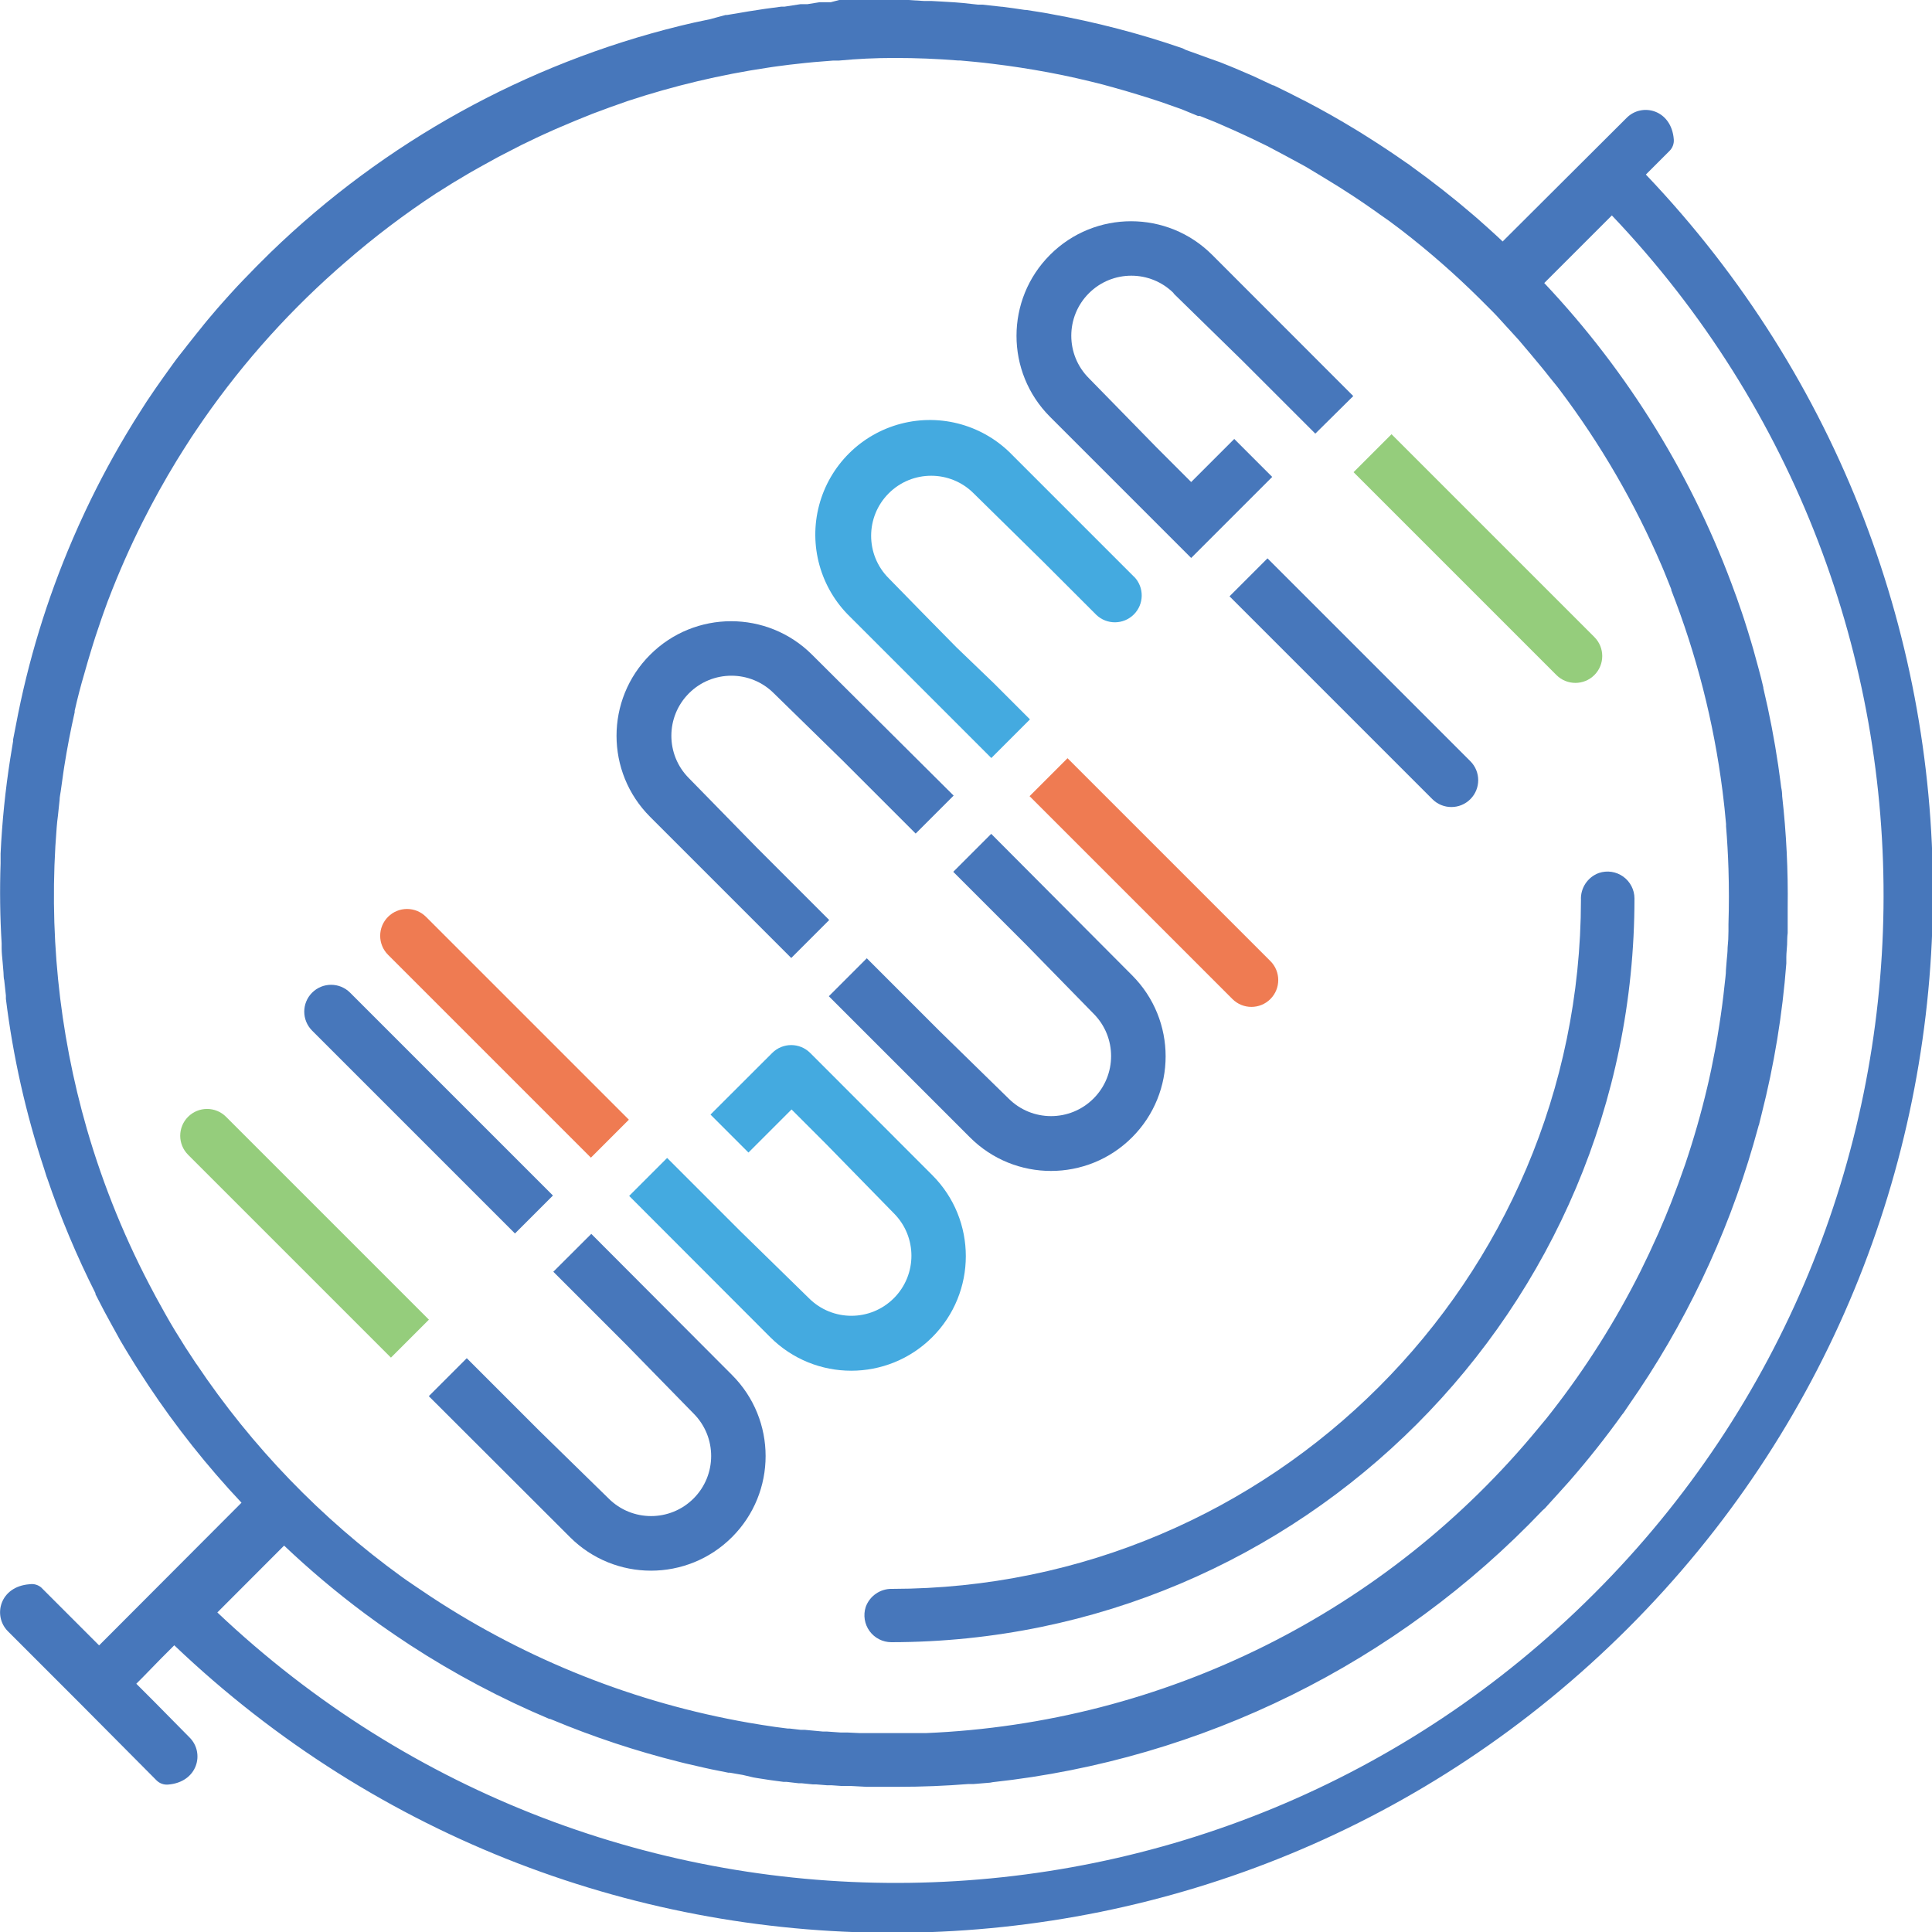
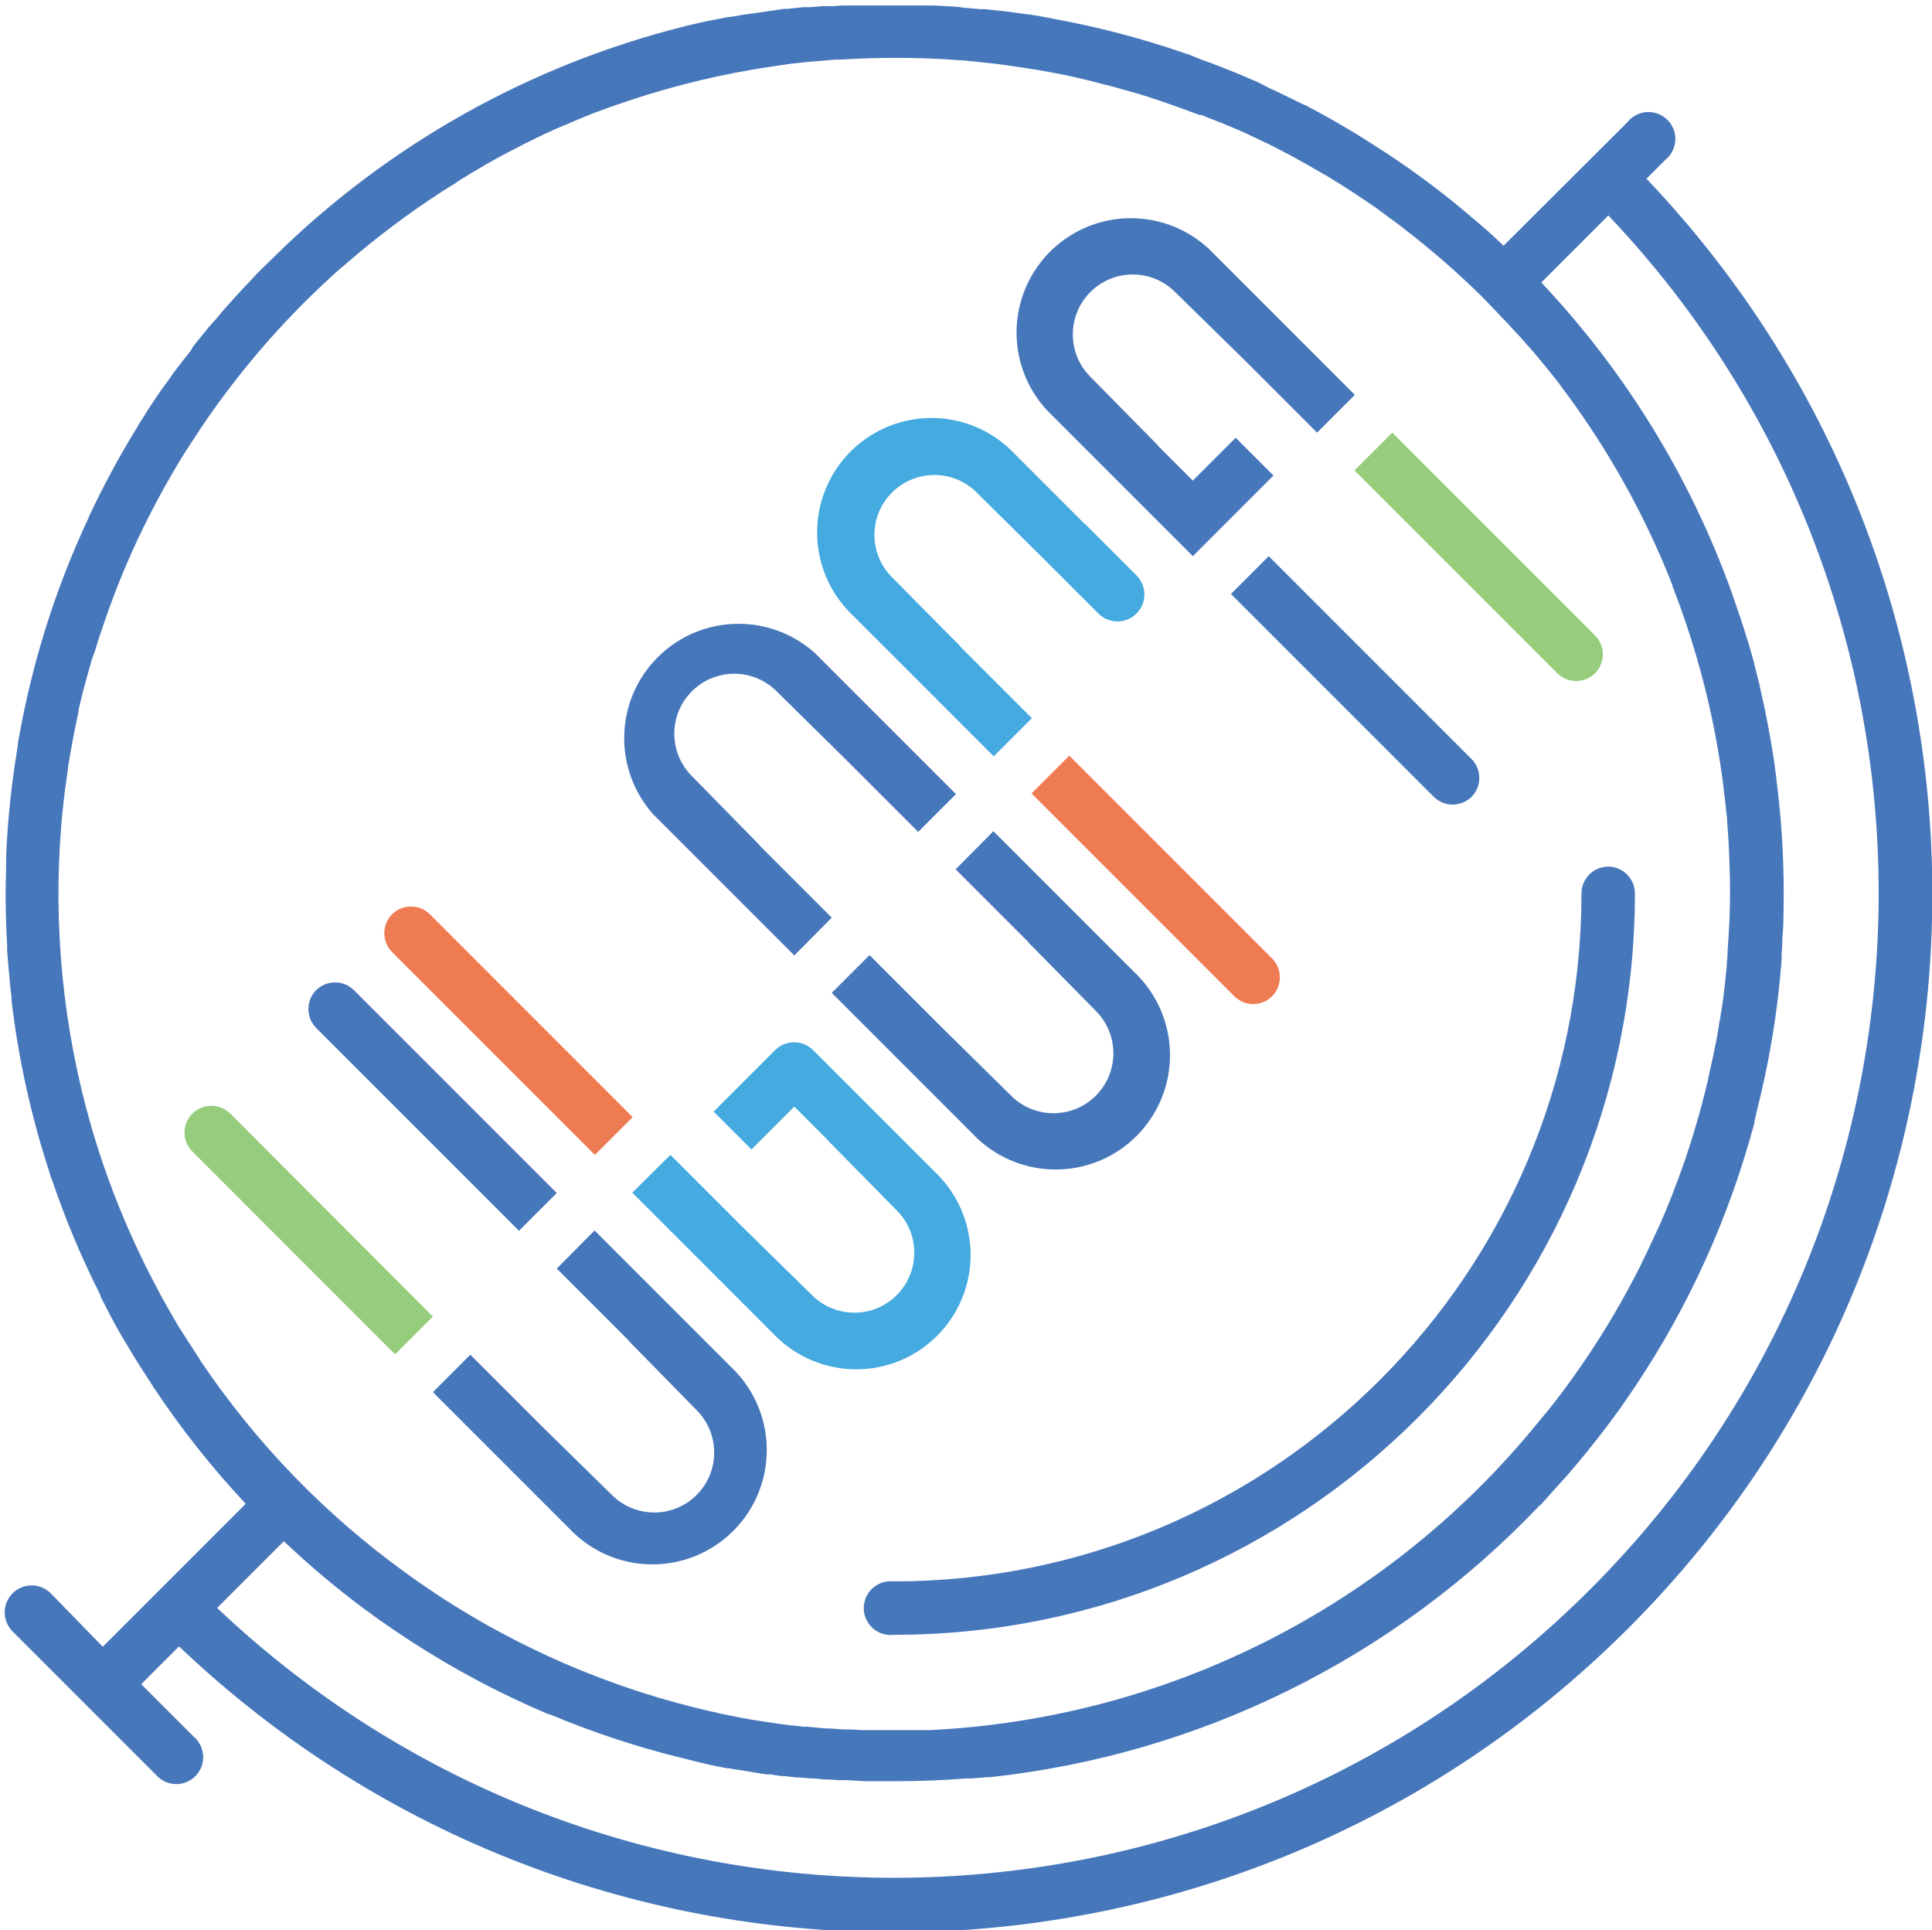
- <svg xmlns="http://www.w3.org/2000/svg" id="Layer_1" data-name="Layer 1" viewBox="0 0 200 200">
+ <svg xmlns="http://www.w3.org/2000/svg" viewBox="0 0 567.7 566.9">
  <defs>
-     <style>.cls-1{fill:#4777bb;}.cls-2{fill:#95cd7c;}.cls-3{fill:#ef7b52;}.cls-4{fill:#44aae0;}</style>
+     <style>.a{fill:#4777bb;}.b{fill:#95cd7c;}.c{fill:#ef7b52;}.d{fill:#44aae0;}</style>
  </defs>
-   <path class="cls-1" d="M163.66,93.18a71.4,71.4,0,0,1-71.3,71.3,2.83,2.83,0,0,0-2.74,1.87A2.79,2.79,0,0,0,92.26,170h0a77,77,0,0,0,76.94-77,2.79,2.79,0,0,0-3.68-2.63A2.83,2.83,0,0,0,163.66,93.18Z" />
-   <path class="cls-1" d="M85.84,95.24l-7.52-7.52h0l-7-7.16a6.21,6.21,0,0,1,8.79-8.79l7.16,7v0l7.52,7.52,3.93-3.93L84.07,67.78A11.86,11.86,0,0,0,67.3,84.56L81.91,99.17Z" />
-   <path class="cls-1" d="M57.28,131.65l7.52,7.52h0l7,7.16A6.21,6.21,0,1,1,63,155.12l-7.16-7v0l-7.52-7.52-3.93,3.93L59,159.12a11.86,11.86,0,0,0,16.78-16.78L61.21,127.73Z" />
-   <path class="cls-1" d="M98.68,90.25l7.52,7.52h0l7,7.16a6.21,6.21,0,1,1-8.79,8.79l-7.16-7v0l-7.52-7.52-3.93,3.93,14.61,14.61a11.86,11.86,0,0,0,16.78-16.78L102.61,86.32Z" />
-   <path class="cls-2" d="M19.47,115.61a2.78,2.78,0,0,0,0,3.93l21,21,3.93-3.93-21-21A2.78,2.78,0,0,0,19.47,115.61Z" />
-   <path class="cls-1" d="M32.31,102.76a2.78,2.78,0,0,0,0,3.93l21,21,3.93-3.93-21-21A2.78,2.78,0,0,0,32.31,102.76Z" />
-   <path class="cls-3" d="M40.17,94.91a2.78,2.78,0,0,0,0,3.93l21,21,3.93-3.93-21-21A2.78,2.78,0,0,0,40.17,94.91Z" />
-   <path class="cls-1" d="M152.21,82.73a2.78,2.78,0,0,0,0-3.93l-21-21-3.93,3.93,21,21A2.78,2.78,0,0,0,152.21,82.73Z" />
-   <path class="cls-2" d="M165.05,69.88a2.78,2.78,0,0,0,0-3.93l-21-21-3.93,3.93,21,21A2.78,2.78,0,0,0,165.05,69.88Z" />
-   <path class="cls-3" d="M131.51,103.42a2.78,2.78,0,0,0,0-3.93l-21-21-3.93,3.93,21,21A2.78,2.78,0,0,0,131.51,103.42Z" />
-   <path class="cls-1" d="M121.48,30.37l7.16,7v0l7.52,7.52L140.09,41,125.48,26.38A11.86,11.86,0,0,0,108.7,43.15l10.68,10.68h0l3.93,3.93,3.93-3.93h0l4.46-4.46-3.93-3.93-4.46,4.46-3.59-3.59h0l-7-7.16a6.21,6.21,0,1,1,8.79-8.79Z" />
-   <path class="cls-4" d="M83.87,109l2.19,2.19,10.45,10.46a11.86,11.86,0,1,1-16.78,16.77L65.13,123.8l3.93-3.93,7.52,7.52v0l7.16,7a6.21,6.21,0,1,0,8.79-8.79l-7-7.16h0l-3.59-3.59-4.46,4.46-3.93-3.93L79.94,109h0A2.78,2.78,0,0,1,83.87,109Z" />
-   <path class="cls-4" d="M117.42,59.73l-5.3-5.3,0,0-7.31-7.31A11.86,11.86,0,1,0,88,63.85l7.31,7.31,7.31,7.31,2-2,2-2-3.76-3.76L99,67h0l-3.52-3.58L92,59.86a6.21,6.21,0,1,1,8.79-8.79l3.58,3.52,3.58,3.52h0l.25.25h0l2.9,2.9.6.6.23.23h0l1.57,1.57a2.78,2.78,0,0,0,3.93-3.93Z" />
-   <path class="cls-1" d="M170.38,18.07l2.46-2.46a1.51,1.51,0,0,0,.43-1.18c-.24-3.08-3.28-3.83-4.87-2.24L155.55,25l-.17-.17-.56-.52-.86-.78-1-.89-.44-.38q-3.12-2.68-6.5-5.1l-.06-.06-.42-.28q-1.88-1.32-3.83-2.55l-.76-.48-.57-.35q-2.6-1.59-5.31-3l0,0-.23-.11q-1.5-.78-3-1.5l-.07,0L130,8l-.42-.19-1.42-.61-.79-.33-1.07-.43L125.06,6l-.71-.26-1.59-.57L122.42,5a91.66,91.66,0,0,0-13.64-3.55l-.71-.13-.56-.09-1.27-.2-.13,0c-.78-.12-1.56-.23-2.34-.33h-.07l-2-.22-.46,0L99.67.31,98.82.24,97.65.17,96.4.1l-.75,0L94,0H90.38l-1.3,0h-.16l-.46,0-.59,0-.78,0h-.21L86,.23l-.5,0-.4,0-.26,0L83.6.43l-.34,0h0l-.38,0L81.2.69l-.34,0c-1.14.14-2.27.31-3.39.49h0l-.94.16-1.26.21-.15,0L73.45,2l-.57.12-1,.21-1.24.29-.25.06A92.8,92.8,0,0,0,28,26.14l-.06.06q-.69.67-1.36,1.35l-.32.33L25.17,29l-.59.62-.78.85-.85.95-.5.57-.5.59-.34.4-.25.3-.23.28-.31.39-.47.58-.62.78-.3.38-.05.06-.15.2-.79,1-.22.29-.27.37-.59.82-.33.46-.48.68-.35.5-.14.2-.17.25-.71,1.05-.41.64-.4.63-.14.22-.36.57-.19.31a91.62,91.62,0,0,0-4.82,8.91l-.37.8-.34.74c-.2.44-.39.88-.58,1.32l-.06.14A91.62,91.62,0,0,0,1.65,75.05l-.29,1.49c0,.05,0,.11,0,.16q-.16.92-.3,1.84a91.76,91.76,0,0,0-1,9.83l0,.9a.78.78,0,0,0,0,.11q-.14,4.16.11,8.27c0,.17,0,.33,0,.5,0,.48.06,1,.1,1.43s.06.71.09,1.07,0,.56.08.84c.05.52.11,1,.17,1.57l0,.34A91.77,91.77,0,0,0,4.57,121l.25.8.06.15a92.48,92.48,0,0,0,5,11.92l0,.1q.39.77.79,1.53l.19.36.68,1.25.35.63.55,1,.52.88.42.69.7,1.13.27.42.89,1.37.11.17A92.46,92.46,0,0,0,25,155.56L11.26,169.33h0l-1,1-6-6A1.51,1.51,0,0,0,3.06,164c-3.09.23-3.83,3.28-2.24,4.87l3.59,3.59h0l3.85,3.85h0l7.95,8a1.51,1.51,0,0,0,1.18.43c3.08-.24,3.83-3.28,2.24-4.87L16,176.19h0l-1.89-1.89.64-.64h0l1.95-2,1.34-1.34A107.72,107.72,0,0,0,170.38,18.07ZM20.3,141.16q-.45-.68-.9-1.37l-.21-.32-.69-1.11-.38-.61-.5-.84L17.1,136l-.31-.56-.67-1.21L16,134a87.24,87.24,0,0,1-7-17.1A87.25,87.25,0,0,1,5.87,85.63Q5.92,85,6,84.42v0c.05-.54.11-1.07.17-1.61,0-.31.08-.61.12-.92q.13-1,.28-2l.09-.59q.44-2.78,1.07-5.57l0-.15c.29-1.29.62-2.57,1-3.85q.17-.63.36-1.26c.1-.34.2-.68.3-1l.29-.94.2-.63q.29-.88.59-1.75l.28-.8.41-1.13v0l.08-.2a86.78,86.78,0,0,1,3.53-8q1.65-3.28,3.53-6.36l.17-.27c.31-.5.62-1,.94-1.49l.41-.64.47-.7a87.26,87.26,0,0,1,14.52-16.6l.18-.16.7-.61A87.27,87.27,0,0,1,45.17,20l.12-.07.11-.07,1.4-.88.26-.16.41-.24.92-.55.41-.24.78-.44.36-.2.58-.32,1-.55.69-.36,1.15-.59L54,15l.73-.35.85-.41.67-.31,1.11-.5.67-.29.17-.07.92-.39.5-.21.84-.34.65-.26.19-.08,1.43-.53.4-.15L65,10.45h0A87.17,87.17,0,0,1,79.52,7l.53-.08.44-.06,1.23-.16,1.62-.18.92-.09,2-.16.59,0Q89.67,6,92.52,6h.15q3.23,0,6.49.26l.22,0,1.41.13,1,.1,1,.12c1.92.23,3.85.53,5.78.89s3.75.78,5.59,1.25l.69.19,1.67.47,1.23.37.94.29,1.48.48,1.9.67.23.08L124,12l.11,0,.09,0,.6.24,1,.4.37.16,1.57.69h0l1.16.53.89.42,1.4.68q1.9,1,3.73,2l.32.18,1.66,1,.41.25q2.62,1.58,5.09,3.33l.43.31,1,.7.92.69.37.28a87.21,87.21,0,0,1,8,7l.16.16,1.25,1.25.46.48.91,1,.75.82.59.65,1,1.18,0,0,.31.37.89,1.07.5.61.45.57.81,1,.26.34a87.23,87.23,0,0,1,10.56,18.21l.22.52.3.74c.16.39.32.78.47,1.17l0,.09a87.2,87.2,0,0,1,5.3,20.76l.08.66q.07.57.13,1.13.09.83.16,1.66l0,.23q.18,2.19.25,4.41.09,2.88,0,5.73c0,.24,0,.48,0,.71q0,.87-.09,1.73c0,.43-.05.86-.09,1.28s-.06.65-.08,1c0,.51-.09,1-.14,1.55q-.22,2.11-.55,4.19l-.06.37q-.15,1-.32,1.89l-.09.48c-.12.63-.24,1.25-.37,1.87q-.12.55-.24,1.1l-.16.69q-.94,4-2.29,8-.69,2-1.47,4l-.24.59-.36.89q-.35.85-.73,1.71l-.07.15q-.84,1.89-1.77,3.76a87.07,87.07,0,0,1-9.12,14.44l-.59.75-.83,1a86.77,86.77,0,0,1-63.45,31.59h-.27l-1.85,0H91.22l-1.19,0-1,0-1.28-.06-.72,0-1.4-.1-.43,0-1.92-.18-.41,0-1.11-.13-.21,0-1.31-.17h0q-1.39-.2-2.77-.44a87.08,87.08,0,0,1-32.8-13l-.15-.1-1.4-.94-1-.68-.55-.39a87,87,0,0,1-21.22-22ZM165,165a102.16,102.16,0,0,1-142.5,1.92L29.41,160a91.64,91.64,0,0,0,8.31,7l.34.25,1.21.88.76.53.81.56,1.27.85.33.22a91.61,91.61,0,0,0,14.42,7.65l.08,0,.2.08a92.34,92.34,0,0,0,13.18,4.37l.6.15,1,.23,1,.23.73.16,1.75.35.17,0,.85.15.47.08L78,184l.41.07,1.16.18.35.05,1.2.16.32,0,1.21.14.31,0,1.19.12.35,0,1.11.09.46,0,1,.07.37,0h0l.57,0h0l1.69.09.34,0,1.29,0H93q3.66,0,7.27-.29l.54,0h0l1.69-.14.27-.05a92.33,92.33,0,0,0,56.91-28.13l.25-.22.35-.39,1.18-1.3h0l.07-.08.9-1,.07-.08q2.87-3.29,5.43-6.86l.14-.17.29-.43.25-.37a91.68,91.68,0,0,0,12.9-27c.18-.62.35-1.24.52-1.85,0,0,0-.08.05-.13l.12-.5.15-.6a91.59,91.59,0,0,0,2.57-15.66c0-.21,0-.42,0-.63,0-.43.06-.86.08-1.29s0-.8.06-1.21c0-.24,0-.47,0-.71,0-.57,0-1.13,0-1.7,0-.07,0-.14,0-.22a91.77,91.77,0,0,0-.57-11.54q0-.45-.1-.9l-.08-.62q-.11-.83-.23-1.67v0q-.59-4-1.54-8l0-.07q-.23-1-.49-1.94l-.12-.44q-.21-.77-.42-1.53l-.24-.82q-.17-.56-.34-1.12c-.12-.4-.25-.8-.38-1.2l-.24-.72q-.26-.78-.54-1.56l-.12-.32a92.53,92.53,0,0,0-19.79-32.21l7-7A102.16,102.16,0,0,1,165,165Z" />
+   <path class="a" d="M472.6,254.6a7.9,7.9,0,0,0-7.9,7.9c0,111.6-90.5,202.1-202.1,202.1a7.9,7.9,0,1,0,0,15.7h0c120.3,0,217.8-97.5,217.8-217.9A7.9,7.9,0,0,0,472.6,254.6Z" />
+   <path class="a" d="M244.4,269.6l-21.3-21.3h.1L203.3,228a17.6,17.6,0,0,1,24.9-24.9l20.3,20h0l21.3,21.3,11.1-11.1-41.4-41.4A33.6,33.6,0,0,0,192,239.3l41.4,41.4Z" />
+   <path class="a" d="M163.6,372.7l21.3,21.3h-.1l19.9,20.3a17.6,17.6,0,1,1-24.9,24.9l-20.3-19.9h0l-21.3-21.3L127.2,409l41.4,41.4a33.6,33.6,0,0,0,47.5-47.5l-41.4-41.4Z" />
+   <path class="a" d="M280.8,255.4l21.3,21.3h-.1L322,297a17.6,17.6,0,1,1-24.9,24.9l-20.3-20h0l-21.3-21.3-11.1,11.1,41.4,41.4a33.6,33.6,0,1,0,47.5-47.5l-41.4-41.4Z" />
+   <path class="b" d="M56.5,327.2a7.9,7.9,0,0,0,0,11.1l59.6,59.6,11.1-11.1L67.7,327.2A7.9,7.9,0,0,0,56.5,327.2Z" />
+   <path class="a" d="M92.9,290.9a7.9,7.9,0,0,0,0,11.1l59.6,59.6,11.1-11.1L104,290.9A7.9,7.9,0,0,0,92.9,290.9Z" />
+   <path class="c" d="M115.2,268.6a7.9,7.9,0,0,0,0,11.1l59.6,59.6,11.1-11.1-59.6-59.6A7.9,7.9,0,0,0,115.2,268.6Z" />
+   <path class="a" d="M432.4,234.1a7.9,7.9,0,0,0,0-11.1l-59.6-59.6-11.1,11.1,59.6,59.6A7.9,7.9,0,0,0,432.4,234.1Z" />
+   <path class="b" d="M468.7,197.8a7.9,7.9,0,0,0,0-11.1l-59.6-59.6-11.1,11.1,59.6,59.6A7.9,7.9,0,0,0,468.7,197.8Z" />
+   <path class="c" d="M373.8,292.7a7.9,7.9,0,0,0,0-11.1l-59.6-59.6-11.1,11.1,59.6,59.6A7.9,7.9,0,0,0,373.8,292.7Z" />
+   <path class="a" d="M345.4,85.9l20.3,19.9h0l21.3,21.3L398.1,116,356.7,74.6a33.6,33.6,0,1,0-47.5,47.5l30.2,30.2h0l11.1,11.1,11.1-11.1h0l12.6-12.6-11.1-11.1-12.6,12.6-10.2-10.2h.1l-20-20.3a17.6,17.6,0,1,1,24.9-24.9Z" />
+   <path class="d" d="M238.9,308.5l6.2,6.2,29.6,29.6a33.6,33.6,0,1,1-47.5,47.5l-41.4-41.4L197,339.3l21.3,21.3h0l20.3,19.9a17.6,17.6,0,1,0,24.9-24.9l-20-20.3h.1l-10.2-10.2-12.6,12.6-11.1-11.1,18.2-18.2h0A7.9,7.9,0,0,1,238.9,308.5Z" />
+   <path class="d" d="M333.9,169l-15-15h-.1l-20.7-20.7a33.6,33.6,0,1,0-47.5,47.5l20.7,20.7,20.7,20.7,5.6-5.6,5.6-5.6-10.6-10.6-10.6-10.6h.1l-10-10.1-10-10.1a17.6,17.6,0,1,1,24.9-24.9l10.1,10,10.1,10h0l.7.7h0l8.2,8.2,1.7,1.7.6.6h0l4.4,4.4A7.9,7.9,0,1,0,333.9,169Z" />
+   <path class="a" d="M483.8,52.5l5.5-5.5a7.9,7.9,0,1,0-11.1-11.1L441.8,72.2l-.5-.5-1.6-1.5-2.4-2.2-2.9-2.5-1.3-1.1q-8.8-7.6-18.4-14.4l-.2-.2-1.2-.8q-5.3-3.7-10.9-7.2l-2.2-1.4-1.6-1q-7.4-4.5-15-8.5h-.1l-.7-.3-8.6-4.2h-.2L369.3,24l-1.2-.5-4-1.7-2.2-.9-3-1.2-3.4-1.3-2-.7L349,15.9l-1-.3A259.5,259.5,0,0,0,309.4,5.5l-2-.4-1.6-.3-3.6-.6h-.4l-6.6-.9H295l-5.6-.6h-1.3l-4.5-.4L281.2,2l-3.3-.2-3.5-.2h-27l-2.4.2h-3.3l-3.5.3H236l-4.6.5h-1l-9.6,1.4h-.1l-2.7.4-3.6.6H214l-4.6.9-1.6.3-2.7.6-3.5.8-.7.2A262.7,262.7,0,0,0,80.7,75.3l-.2.2-3.9,3.8-.9.9-3,3.2L71,85.2l-2.2,2.4-2.4,2.7L65,91.9l-1.4,1.7-1,1.1-.7.8-.7.8-.9,1.1-1.3,1.6-1.8,2.2-.8,1.1v.2l-.4.6L53.7,106l-.6.8-.8,1-1.7,2.3-.9,1.3-1.4,1.9-1,1.4-.4.6-.5.7-2,3-1.2,1.8-1.1,1.8-.4.6-1,1.6-.5.9A259.4,259.4,0,0,0,26.5,151l-1,2.3-1,2.1-1.6,3.7-.2.4A259.4,259.4,0,0,0,6.1,213.8L5.3,218c0,.2,0,.3,0,.5q-.4,2.6-.8,5.2a259.8,259.8,0,0,0-2.7,27.8v2.6a2.2,2.2,0,0,0,0,.3q-.4,11.8.3,23.4v1.4c.1,1.3.2,2.7.3,4s.2,2,.3,3l.2,2.4c.1,1.5.3,3,.5,4.4v1A259.8,259.8,0,0,0,14.4,344l.7,2.3.2.4a261.8,261.8,0,0,0,14.2,33.8v.3l2.2,4.3.5,1,1.9,3.5,1,1.8,1.6,2.7,1.5,2.5,1.2,2,2,3.2.8,1.2,2.5,3.9.3.5a261.8,261.8,0,0,0,27.2,34.4l-39,39h0l-3,3L14.9,468.1A7.9,7.9,0,0,0,3.7,479.3l10.2,10.2h0l10.9,10.9h0l21.1,21.1A7.9,7.9,0,1,0,57,510.3L46.8,500.1h0l-5.3-5.3,1.8-1.8h0l5.5-5.5,3.8-3.8A305,305,0,0,0,483.8,52.5ZM58.9,399.7l-2.5-3.9-.6-.9-2-3.1-1.1-1.7-1.4-2.4-1.5-2.6-.9-1.6L47,380.1l-.4-.8a247,247,0,0,1-19.8-48.4,247,247,0,0,1-8.8-88.4l.3-3.4h0c.2-1.5.3-3,.5-4.5l.3-2.6q.4-2.8.8-5.6l.2-1.7q1.3-7.9,3-15.8v-.4c.8-3.6,1.8-7.3,2.8-10.9l1-3.6L28,191l.8-2.7.6-1.8,1.7-5,.8-2.3,1.2-3.2h0l.2-.6a245.7,245.7,0,0,1,10-22.8q4.7-9.3,10-18l.5-.8,2.7-4.2,1.2-1.8,1.3-2a247,247,0,0,1,41.1-47l.5-.4,2-1.7a247.1,247.1,0,0,1,26.8-20.1l.3-.2.3-.2,4-2.5.7-.5,1.1-.7,2.6-1.6,1.2-.7,2.2-1.3,1-.6,1.6-.9,2.9-1.6,1.9-1,3.3-1.7,1.7-.9,2.1-1,2.4-1.2,1.9-.9,3.1-1.4,1.9-.8.5-.2,2.6-1.1,1.4-.6,2.4-1,1.8-.7.5-.2,4.1-1.5,1.1-.4,5.3-1.8h0a246.8,246.8,0,0,1,41.1-9.8l1.5-.2,1.2-.2,3.5-.5,4.6-.5,2.6-.2,5.7-.5h1.7q8-.5,16-.5h.4q9.2,0,18.4.7h.6l4,.4,2.8.3,2.8.3c5.4.7,10.9,1.5,16.4,2.5s10.6,2.2,15.8,3.6l2,.5,4.7,1.3,3.5,1,2.6.8,4.2,1.4,5.4,1.9.6.2,5.1,1.9h.6l1.7.7,2.8,1.1,1.1.4,4.5,1.9h.1l3.3,1.5,2.5,1.2,4,1.9q5.4,2.7,10.5,5.6l.9.5,4.7,2.7,1.2.7q7.4,4.5,14.4,9.4l1.2.9,2.7,2,2.6,1.9,1,.8a246.9,246.9,0,0,1,22.8,19.8l.4.4,3.5,3.6,1.3,1.4,2.6,2.7,2.1,2.3,1.7,1.8,2.9,3.3h0l.9,1,2.5,3,1.4,1.7,1.3,1.6,2.3,2.9.7,1a247,247,0,0,1,29.9,51.5l.6,1.5.9,2.1,1.3,3.3v.2a246.9,246.9,0,0,1,15,58.8l.2,1.9.4,3.2q.2,2.3.5,4.7v.6q.5,6.2.7,12.5.3,8.2,0,16.2c0,.7-.1,1.3-.1,2s-.2,3.3-.3,4.9-.2,2.4-.2,3.6-.2,1.8-.2,2.8-.3,2.9-.4,4.4q-.6,6-1.6,11.8l-.2,1q-.4,2.7-.9,5.4l-.3,1.3c-.3,1.8-.7,3.5-1.1,5.3l-.7,3.1-.4,2q-2.7,11.4-6.5,22.7-2,5.8-4.2,11.4l-.7,1.7-1,2.5-2.1,4.8-.2.4q-2.4,5.3-5,10.6a246.5,246.5,0,0,1-25.8,40.9l-1.7,2.1-2.4,2.9A245.7,245.7,0,0,1,273,508.3H253.4l-3.6-.2h-2l-4-.3h-1.2l-5.4-.5H236l-3.1-.4h-.6l-3.7-.5h-.1l-7.8-1.2A246.5,246.5,0,0,1,127.7,468l-.4-.3-4-2.7-2.7-1.9-1.5-1.1A246.3,246.3,0,0,1,59,399.9ZM467.2,467a289.2,289.2,0,0,1-403.4,5.4l19.6-19.6a259.5,259.5,0,0,0,23.5,19.8l1,.7,3.4,2.5,2.2,1.5,2.3,1.6,3.6,2.4.9.6a259.4,259.4,0,0,0,40.8,21.7h.2l.6.2a261.4,261.4,0,0,0,37.3,12.4l1.7.4,2.7.7,2.9.7,2.1.5,5,1h.5l2.4.4,1.3.2,3.1.5,1.1.2,3.3.5h1l3.4.5h.9l3.4.4h.9l3.4.3h1l3.1.3h1.3l2.8.2h2.7l4.8.3h9.3q10.4,0,20.6-.8h1.6l4.8-.4h.8a261.4,261.4,0,0,0,161.1-79.6l.7-.6,1-1.1,3.3-3.7h0l.2-.2,2.6-2.9.2-.2q8.1-9.3,15.4-19.4l.4-.5.8-1.2.7-1a259.6,259.6,0,0,0,36.5-76.4l1.5-5.3v-.4l.3-1.4.4-1.7a259.3,259.3,0,0,0,7.3-44.3v-1.8c.1-1.2.2-2.4.2-3.6s.1-2.3.2-3.4.1-1.3.1-2,.1-3.2.1-4.8,0-.4,0-.6a259.8,259.8,0,0,0-1.6-32.7l-.3-2.5-.2-1.8q-.3-2.4-.6-4.7h0q-1.7-11.5-4.3-22.6v-.2l-1.4-5.5-.3-1.3-1.2-4.3-.7-2.3-1-3.2-1.1-3.4-.7-2-1.5-4.4-.3-.9a262,262,0,0,0-56-91.2l19.7-19.7A289.2,289.2,0,0,1,467.2,467Z" />
</svg>
